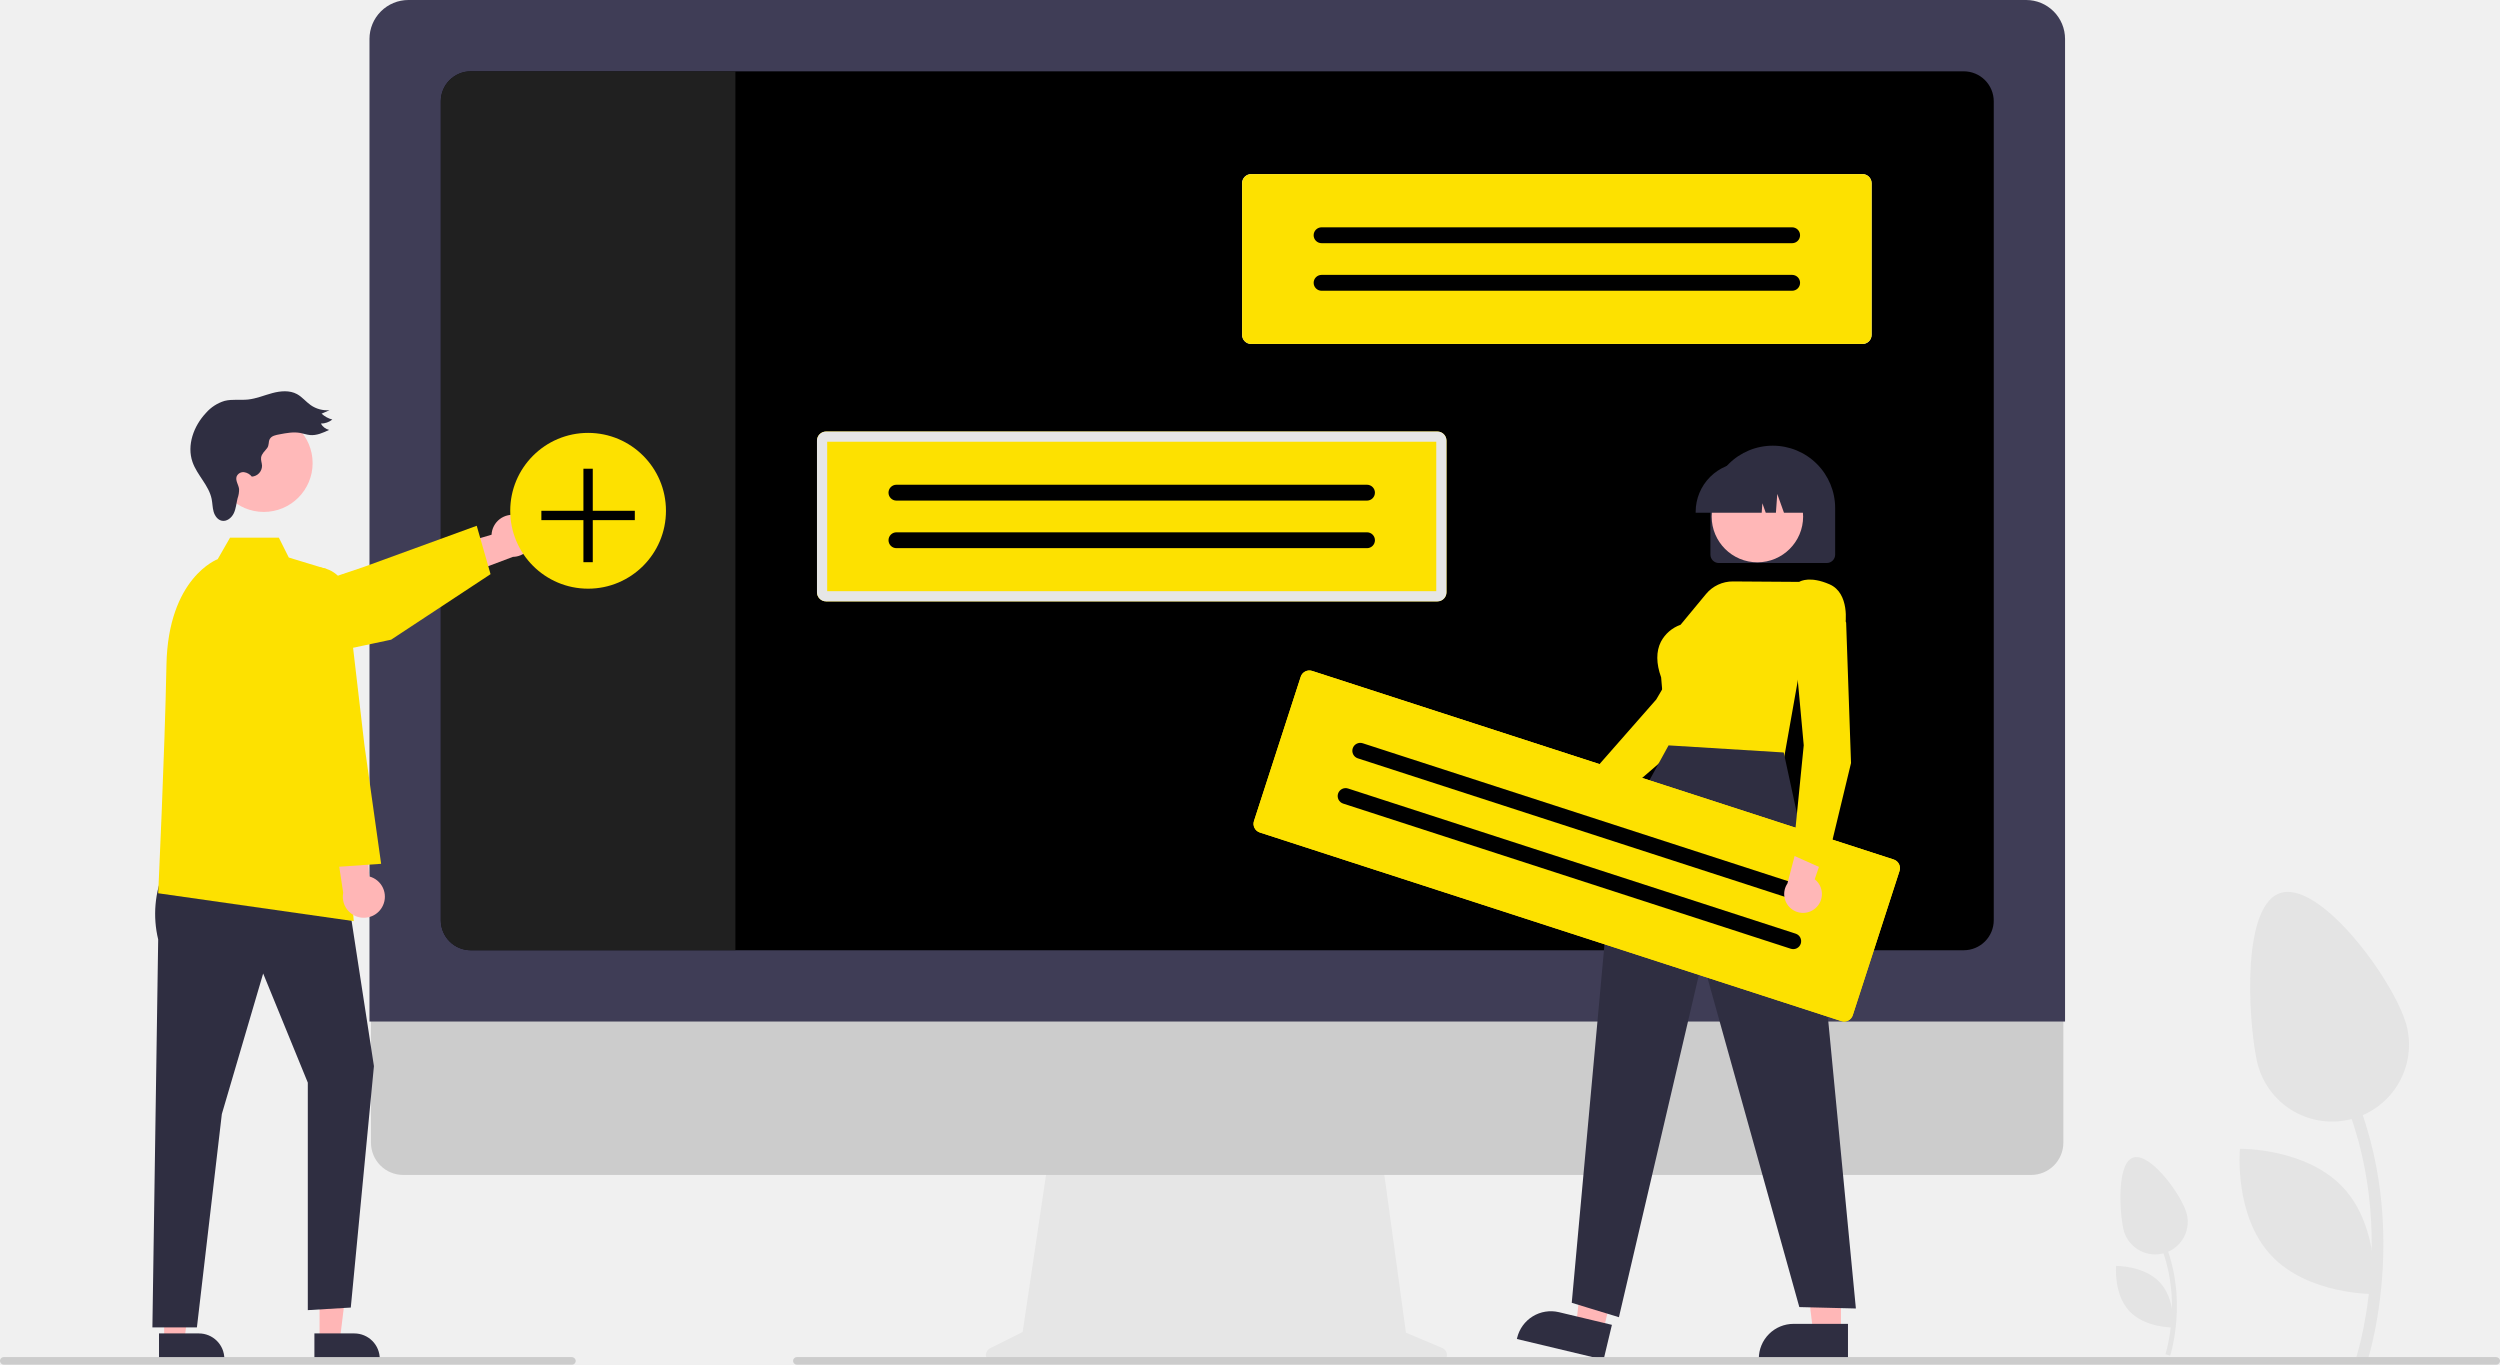
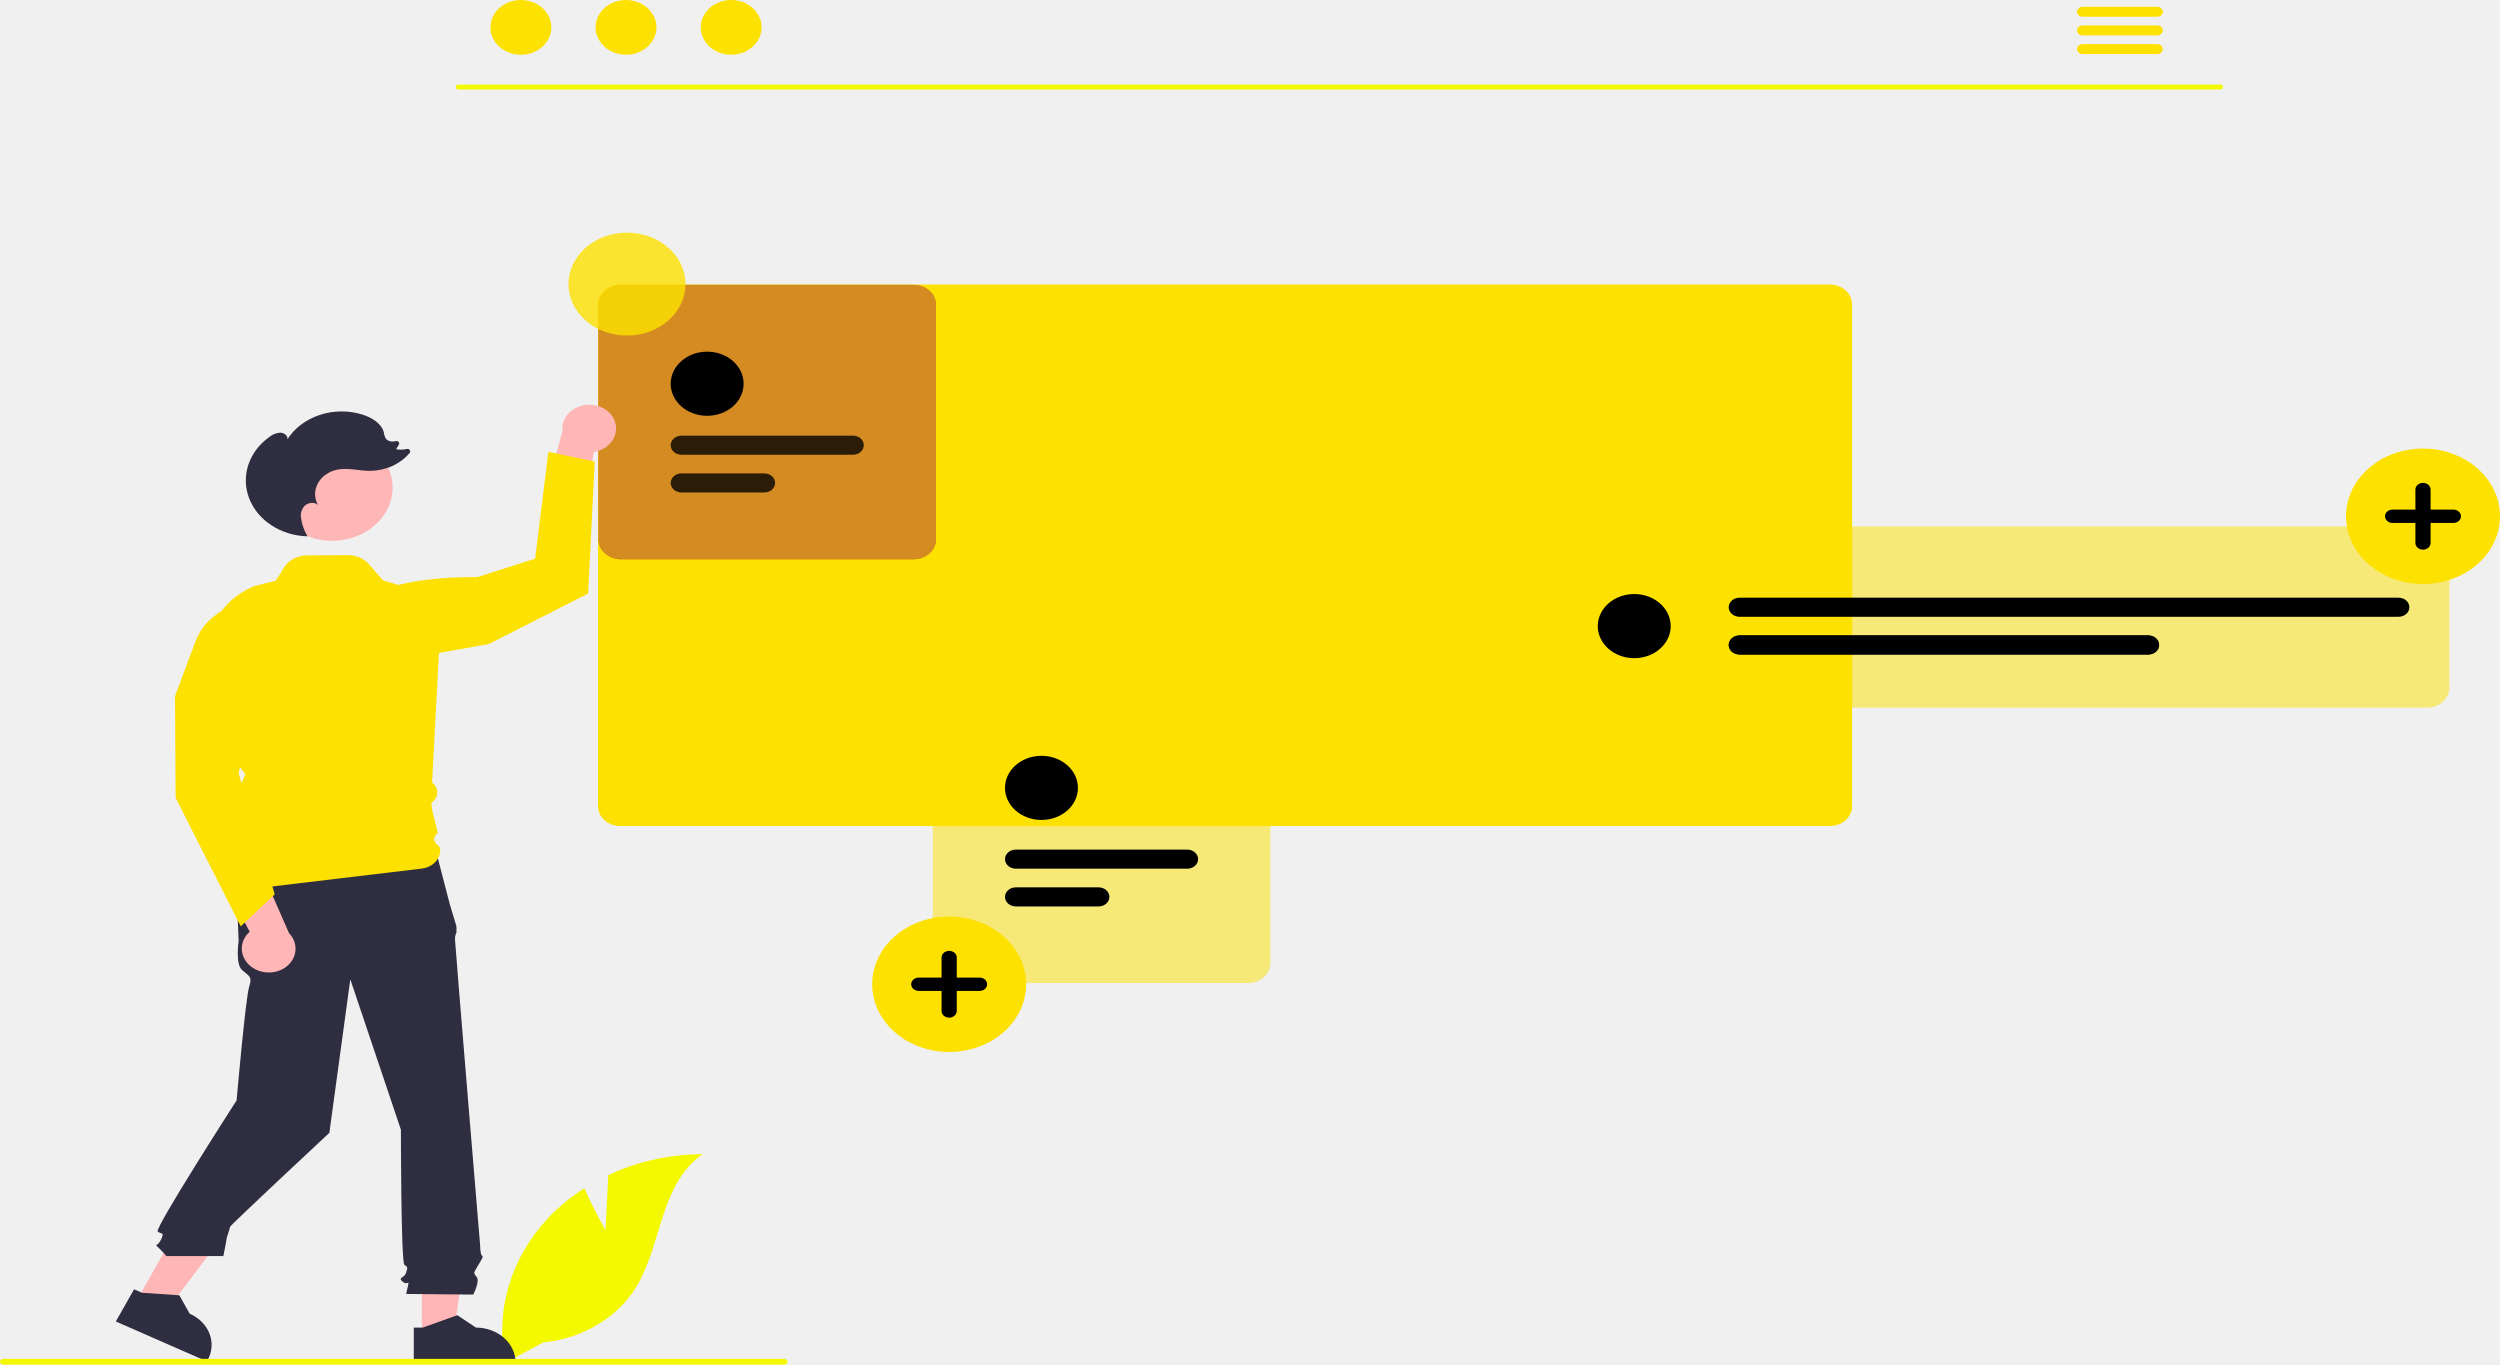
<svg xmlns="http://www.w3.org/2000/svg" width="436" height="238" viewBox="0 0 436 238" fill="none">
-   <g clip-path="url(#clip0_4_173)">
-     <path d="M378.477 236.439C378.518 236.314 382.558 223.809 375.408 212.65L374.678 213.118C381.6 223.92 377.694 236.044 377.654 236.165L378.477 236.439Z" fill="#E4E4E4" />
-     <path d="M370.295 214.255C370.449 214.986 370.745 215.679 371.167 216.295C371.589 216.912 372.128 217.439 372.754 217.847C373.379 218.254 374.079 218.535 374.813 218.672C375.547 218.81 376.301 218.801 377.031 218.647C377.762 218.493 378.455 218.196 379.071 217.774C379.687 217.352 380.214 216.812 380.622 216.187C381.029 215.561 381.31 214.861 381.447 214.127C381.584 213.392 381.576 212.638 381.422 211.907C380.774 208.834 375.28 201.184 372.208 201.832C369.135 202.48 369.647 211.181 370.295 214.255Z" fill="#E4E4E4" />
-     <path d="M371.331 228.631C374.073 231.595 378.979 231.515 378.979 231.515C378.979 231.515 379.438 226.628 376.696 223.664C373.954 220.7 369.049 220.78 369.049 220.78C369.049 220.78 368.589 225.667 371.331 228.631Z" fill="#E4E4E4" />
-     <path d="M412.893 237.307C412.991 237.012 422.526 207.5 405.651 181.166L403.928 182.271C420.263 207.763 411.046 236.374 410.951 236.66L412.893 237.307Z" fill="#E4E4E4" />
-     <path d="M393.585 184.953C394.32 188.436 396.408 191.484 399.389 193.427C402.37 195.37 406.001 196.049 409.482 195.314C412.964 194.58 416.011 192.492 417.954 189.51C419.897 186.528 420.576 182.896 419.843 179.413C418.314 172.16 405.35 154.107 398.099 155.637C390.848 157.166 392.056 177.699 393.585 184.953Z" fill="#E4E4E4" />
-     <path d="M396.03 218.88C402.501 225.875 414.078 225.685 414.078 225.685C414.078 225.685 415.163 214.154 408.691 207.158C402.22 200.162 390.643 200.352 390.643 200.352C390.643 200.352 389.558 211.884 396.03 218.88Z" fill="#E4E4E4" />
-     <path d="M251.523 235.085L245.196 232.42L240.855 200.69H183.056L178.352 232.29L172.691 235.122C172.42 235.257 172.203 235.48 172.075 235.754C171.946 236.029 171.914 236.338 171.984 236.633C172.054 236.928 172.221 237.191 172.458 237.379C172.695 237.567 172.989 237.669 173.292 237.669H251.001C251.312 237.669 251.613 237.562 251.853 237.365C252.093 237.168 252.258 236.895 252.319 236.59C252.38 236.286 252.335 235.97 252.19 235.696C252.044 235.421 251.809 235.205 251.523 235.085Z" fill="#E6E6E6" />
-     <path d="M354.236 204.911H70.31C68.82 204.908 67.393 204.314 66.341 203.259C65.288 202.204 64.698 200.774 64.698 199.284V159.231H359.849V199.284C359.849 200.774 359.258 202.204 358.206 203.259C357.153 204.314 355.726 204.908 354.236 204.911Z" fill="#CCCCCC" />
-     <path d="M360.145 178.161H64.438V6.784C64.44 4.985 65.155 3.261 66.427 1.989C67.698 0.717 69.422 0.002 71.219 0H353.364C355.162 0.002 356.886 0.717 358.157 1.989C359.428 3.261 360.143 4.985 360.145 6.784V178.161Z" fill="#3F3D56" />
-     <path d="M342.486 12.438H82.099C80.713 12.44 79.384 12.992 78.405 13.973C77.425 14.953 76.875 16.283 76.874 17.669V160.492C76.875 161.879 77.425 163.208 78.405 164.189C79.384 165.17 80.713 165.722 82.099 165.723H342.486C343.871 165.721 345.2 165.169 346.179 164.188C347.158 163.208 347.709 161.879 347.711 160.492V17.669C347.709 16.283 347.158 14.954 346.179 13.973C345.2 12.993 343.871 12.441 342.486 12.438Z" fill="black" />
-     <path d="M128.254 12.438V165.723H82.099C80.713 165.722 79.384 165.17 78.405 164.189C77.425 163.208 76.875 161.879 76.874 160.492V17.669C76.875 16.283 77.425 14.953 78.405 13.973C79.384 12.992 80.713 12.44 82.099 12.438H128.254Z" fill="#292929" fill-opacity="0.8" />
-     <path d="M90.177 89.873C89.657 89.755 89.118 89.752 88.597 89.864C88.076 89.977 87.587 90.203 87.162 90.525C86.738 90.848 86.39 91.259 86.142 91.731C85.894 92.203 85.752 92.723 85.727 93.256L73.303 96.92L78.446 101.263L89.456 97.118C90.353 97.101 91.212 96.756 91.871 96.147C92.531 95.538 92.944 94.709 93.033 93.816C93.122 92.923 92.88 92.028 92.354 91.302C91.827 90.575 91.053 90.067 90.177 89.873Z" fill="#FFB6B6" />
-     <path d="M39.979 117.449C38.751 117.447 37.563 117.009 36.628 116.213C35.692 115.417 35.07 114.314 34.871 113.102C34.673 111.889 34.912 110.645 35.545 109.593C36.178 108.54 37.164 107.746 38.328 107.353L63.504 98.851L83.142 91.694L85.552 100.133L68.215 111.561L41.063 117.335C40.706 117.41 40.343 117.449 39.979 117.449Z" fill="#FDE100" />
-     <path d="M55.734 233.704H59.268L60.95 220.065H55.733L55.734 233.704Z" fill="#FFB6B6" />
-     <path d="M54.832 232.55L61.793 232.55C62.97 232.55 64.099 233.017 64.93 233.85C65.763 234.682 66.23 235.811 66.23 236.988V237.132L54.832 237.132L54.832 232.55Z" fill="#2F2E41" />
-     <path d="M28.631 233.704H32.166L33.847 220.065H28.631L28.631 233.704Z" fill="#FFB6B6" />
-     <path d="M27.73 232.55L34.691 232.55C35.867 232.55 36.996 233.017 37.828 233.85C38.66 234.682 39.127 235.811 39.127 236.988V237.132L27.73 237.132L27.73 232.55Z" fill="#2F2E41" />
-     <path d="M28.596 151.891C26.979 155.661 26.625 159.853 27.587 163.841L26.578 231.5H34.341L38.688 194.292L45.896 169.774L53.681 188.811V228.487L61.177 228.039L65.213 185.927L60.6 155.929L28.596 151.891Z" fill="#2F2E41" />
-     <path d="M56.996 99.251L50.365 97.232L48.635 93.771H40.117L37.967 97.521C37.967 97.521 29.317 100.694 29.029 115.981C28.74 131.268 27.587 155.785 27.587 155.785L61.693 160.649L56.996 99.251Z" fill="#FDE100" />
-     <path d="M66.788 157.912C67.011 157.428 67.126 156.901 67.124 156.368C67.123 155.835 67.004 155.309 66.777 154.827C66.55 154.344 66.219 153.918 65.81 153.577C65.4 153.236 64.921 152.99 64.405 152.854L63.406 139.936L58.089 144.065L59.854 155.7C59.684 156.581 59.843 157.494 60.301 158.266C60.759 159.037 61.484 159.614 62.339 159.887C63.193 160.16 64.118 160.109 64.938 159.745C65.758 159.381 66.416 158.729 66.788 157.912Z" fill="#FFB6B6" />
-     <path d="M57.717 151.253L50.148 131.913V104.143C50.148 102.82 50.653 101.547 51.56 100.585C52.468 99.623 53.709 99.045 55.029 98.968C56.349 98.891 57.648 99.322 58.661 100.172C59.673 101.023 60.323 102.228 60.476 103.542L63.555 129.945L66.469 150.649L57.717 151.253Z" fill="#FDE100" />
-     <path d="M46.01 89.281C50.711 89.281 54.522 85.469 54.522 80.766C54.522 76.062 50.711 72.25 46.01 72.25C41.308 72.25 37.497 76.062 37.497 80.766C37.497 85.469 41.308 89.281 46.01 89.281Z" fill="#FFB9B9" />
-     <path d="M46.567 78.177C46.169 78.688 45.623 79.15 45.535 79.793C45.47 80.269 45.678 80.739 45.698 81.219C45.699 81.703 45.516 82.17 45.186 82.524C44.855 82.878 44.402 83.093 43.919 83.124C43.583 82.701 43.096 82.422 42.561 82.347C42.294 82.317 42.025 82.373 41.792 82.507C41.56 82.642 41.377 82.847 41.27 83.093C41.017 83.807 41.602 84.533 41.696 85.285C41.709 85.841 41.619 86.395 41.431 86.919C41.215 87.781 41.158 88.694 40.779 89.499C40.401 90.304 39.559 90.996 38.688 90.818C37.956 90.668 37.46 89.959 37.255 89.24C37.051 88.52 37.06 87.758 36.912 87.025C36.43 84.643 34.381 82.879 33.577 80.586C32.547 77.648 33.784 74.287 35.917 72.02C36.779 71.026 37.905 70.297 39.164 69.916C40.493 69.578 41.899 69.821 43.263 69.677C44.721 69.522 46.092 68.929 47.51 68.552C48.927 68.175 50.511 68.033 51.799 68.734C52.698 69.223 53.349 70.066 54.186 70.654C55.146 71.323 56.31 71.635 57.475 71.535L56.083 72.144C56.616 72.633 57.26 72.985 57.959 73.171C57.39 73.622 56.686 73.869 55.96 73.873C56.112 74.146 56.317 74.385 56.565 74.575C56.812 74.765 57.096 74.903 57.398 74.979C56.341 75.475 55.219 75.984 54.057 75.872C53.487 75.817 52.943 75.615 52.381 75.51C51.182 75.288 49.951 75.519 48.754 75.748C48.125 75.869 47.354 75.985 47.036 76.59C46.772 77.093 46.974 77.654 46.567 78.177Z" fill="#2F2E41" />
-     <path d="M102.564 102.666C110.064 102.666 116.144 96.584 116.144 89.081C116.144 81.578 110.064 75.496 102.564 75.496C95.064 75.496 88.984 81.578 88.984 89.081C88.984 96.584 95.064 102.666 102.564 102.666Z" fill="#FDE100" />
-     <path d="M110.712 89.081H103.379V81.745H101.749V89.081H94.416V90.711H101.749V98.047H103.379V90.711H110.712V89.081Z" fill="black" />
-     <path d="M218.206 30.367C217.787 30.367 217.385 30.534 217.089 30.83C216.793 31.126 216.626 31.528 216.626 31.947V58.405C216.626 58.824 216.793 59.226 217.089 59.522C217.385 59.818 217.787 59.985 218.206 59.985H324.826C325.245 59.985 325.646 59.818 325.942 59.522C326.239 59.226 326.405 58.824 326.406 58.405V31.947C326.405 31.528 326.239 31.126 325.942 30.83C325.646 30.534 325.245 30.367 324.826 30.367H218.206Z" fill="white" />
-     <path d="M218.206 30.367C217.787 30.367 217.385 30.534 217.089 30.83C216.793 31.126 216.626 31.528 216.626 31.947V58.405C216.626 58.824 216.793 59.226 217.089 59.522C217.385 59.818 217.787 59.985 218.206 59.985H324.826C325.245 59.985 325.646 59.818 325.942 59.522C326.239 59.226 326.405 58.824 326.406 58.405V31.947C326.405 31.528 326.239 31.126 325.942 30.83C325.646 30.534 325.245 30.367 324.826 30.367H218.206Z" fill="#FDE100" />
-     <path d="M218.403 58.208H324.629V32.144H218.403V58.208Z" fill="#FDE100" />
-     <path d="M230.481 39.645C230.114 39.645 229.762 39.791 229.503 40.05C229.244 40.31 229.098 40.661 229.098 41.028C229.098 41.395 229.244 41.746 229.503 42.006C229.762 42.265 230.114 42.411 230.481 42.411H312.547C312.729 42.411 312.909 42.375 313.076 42.306C313.244 42.236 313.396 42.135 313.525 42.006C313.653 41.878 313.755 41.725 313.825 41.558C313.894 41.39 313.93 41.21 313.93 41.029C313.93 40.847 313.895 40.667 313.825 40.499C313.756 40.332 313.654 40.179 313.526 40.051C313.397 39.922 313.245 39.82 313.077 39.751C312.91 39.681 312.73 39.645 312.549 39.645H230.481Z" fill="black" />
-     <path d="M230.48 47.941C230.114 47.942 229.763 48.088 229.505 48.347C229.246 48.606 229.101 48.958 229.101 49.324C229.101 49.69 229.246 50.041 229.505 50.301C229.763 50.56 230.114 50.706 230.48 50.707H312.547C312.914 50.707 313.266 50.562 313.526 50.304C313.785 50.045 313.932 49.694 313.933 49.327C313.933 48.96 313.789 48.608 313.53 48.348C313.271 48.089 312.92 47.942 312.554 47.941H230.48Z" fill="black" />
-     <path d="M144.062 75.26C143.643 75.261 143.242 75.427 142.946 75.724C142.649 76.02 142.483 76.422 142.482 76.841V103.299C142.483 103.718 142.649 104.119 142.946 104.416C143.242 104.712 143.643 104.879 144.062 104.879H250.682C251.101 104.879 251.503 104.712 251.799 104.416C252.095 104.119 252.262 103.718 252.262 103.299V76.841C252.262 76.422 252.095 76.02 251.799 75.724C251.503 75.427 251.101 75.261 250.682 75.26H144.062Z" fill="#FDE100" />
-     <path d="M144.062 75.26C143.643 75.261 143.242 75.427 142.946 75.724C142.649 76.02 142.483 76.422 142.482 76.841V103.299C142.483 103.718 142.649 104.119 142.946 104.416C143.242 104.712 143.643 104.879 144.062 104.879H250.682C251.101 104.879 251.503 104.712 251.799 104.416C252.095 104.119 252.262 103.718 252.262 103.299V76.841C252.262 76.422 252.095 76.02 251.799 75.724C251.503 75.427 251.101 75.261 250.682 75.26H144.062Z" fill="#E6E6E6" />
-     <path d="M144.26 103.101H250.485V77.038H144.26V103.101Z" fill="#FDE100" />
-     <path d="M156.337 84.539C155.97 84.539 155.619 84.685 155.36 84.944C155.1 85.203 154.955 85.555 154.955 85.922C154.955 86.288 155.1 86.64 155.36 86.9C155.619 87.159 155.97 87.305 156.337 87.305H238.404C238.585 87.305 238.765 87.269 238.933 87.2C239.1 87.13 239.253 87.028 239.381 86.9C239.51 86.772 239.612 86.619 239.681 86.451C239.751 86.284 239.786 86.104 239.787 85.922C239.787 85.741 239.751 85.561 239.682 85.393C239.612 85.225 239.51 85.073 239.382 84.945C239.254 84.816 239.102 84.714 238.934 84.645C238.766 84.575 238.587 84.539 238.405 84.539H156.337Z" fill="black" />
-     <path d="M156.337 92.835C155.971 92.836 155.62 92.982 155.361 93.241C155.103 93.5 154.957 93.852 154.957 94.218C154.957 94.584 155.103 94.935 155.361 95.195C155.62 95.454 155.971 95.6 156.337 95.6H238.404C238.77 95.601 239.122 95.456 239.382 95.198C239.642 94.939 239.788 94.588 239.789 94.221C239.79 93.854 239.645 93.502 239.386 93.242C239.128 92.982 238.777 92.836 238.41 92.835H156.337Z" fill="black" />
-     <path d="M274.024 146.272C274.499 146.22 274.957 146.064 275.365 145.815C275.773 145.567 276.122 145.232 276.386 144.834C276.651 144.436 276.826 143.985 276.897 143.513C276.969 143.04 276.936 142.558 276.801 142.1L286.25 135.348L280.619 133.178L272.509 139.923C271.755 140.201 271.128 140.746 270.748 141.455C270.368 142.164 270.261 142.988 270.448 143.77C270.635 144.553 271.102 145.24 271.761 145.701C272.42 146.162 273.225 146.365 274.024 146.272Z" fill="#FFB7B7" />
-     <path d="M279.27 141.825L276.136 136.469L276.202 136.393L288.85 121.989L298.67 105.236L307.197 106.323L307.323 108.901L307.297 108.94L293.75 129.313L293.735 129.326L279.27 141.825Z" fill="#FDE100" />
-     <path d="M321.058 232.456L316.236 232.456L313.941 213.848L321.059 213.849L321.058 232.456Z" fill="#FFB7B7" />
-     <path d="M322.288 237.132L306.739 237.132V236.935C306.739 235.329 307.376 233.789 308.511 232.654C309.646 231.519 311.186 230.881 312.791 230.881L322.288 230.881L322.288 237.132Z" fill="#2F2E41" />
-     <path d="M279.555 232.298L274.865 231.178L276.953 212.546L283.875 214.199L279.555 232.298Z" fill="#FFB7B7" />
-     <path d="M279.666 237.133L264.542 233.52L264.587 233.328C264.96 231.767 265.938 230.417 267.305 229.576C268.673 228.735 270.318 228.473 271.88 228.845L281.117 231.052L279.666 237.133Z" fill="#2F2E41" />
-     <path d="M298.297 96.728V88.608C298.297 85.722 299.443 82.954 301.483 80.914C303.523 78.873 306.289 77.727 309.174 77.727C312.059 77.727 314.825 78.873 316.865 80.914C318.905 82.954 320.051 85.722 320.051 88.608V96.728C320.051 97.116 319.897 97.487 319.623 97.761C319.349 98.036 318.977 98.19 318.59 98.19H299.758C299.371 98.19 298.999 98.036 298.725 97.761C298.451 97.487 298.297 97.116 298.297 96.728Z" fill="#2F2E41" />
-     <path d="M306.489 98.067C310.894 98.067 314.464 94.495 314.464 90.089C314.464 85.683 310.894 82.111 306.489 82.111C302.085 82.111 298.515 85.683 298.515 90.089C298.515 94.495 302.085 98.067 306.489 98.067Z" fill="#FFB7B7" />
-     <path d="M295.723 89.258C295.726 86.975 296.633 84.788 298.246 83.174C299.859 81.56 302.046 80.653 304.328 80.65H305.951C308.232 80.653 310.419 81.56 312.032 83.174C313.646 84.788 314.553 86.976 314.555 89.258V89.42H311.125L309.954 86.142L309.72 89.42H307.947L307.357 87.766L307.239 89.42H295.723V89.258Z" fill="#2F2E41" />
-     <path d="M311.141 132.195L290.836 131.422L289.701 118.133C288.826 115.701 288.811 113.612 289.659 111.926C290.388 110.541 291.612 109.482 293.088 108.961L297.531 103.593C298.103 102.903 298.82 102.348 299.632 101.969C300.445 101.591 301.331 101.397 302.227 101.403L313.77 101.482C314.048 101.315 315.736 100.457 319.065 101.9C322.675 103.466 321.837 108.904 321.828 108.959L321.82 109.01L321.78 109.043L314.101 115.512L311.141 132.195Z" fill="#FDE100" />
-     <path d="M290.998 129.994L281.393 147.512L274.112 227.209L282.339 229.723L296.902 167.379L313.803 227.954L323.665 228.201L316.95 158.297L311.082 131.232L290.998 129.994Z" fill="#2F2E41" />
-     <path d="M228.837 117.009C228.439 116.88 228.005 116.915 227.632 117.106C227.259 117.296 226.977 117.627 226.848 118.025L218.692 143.194C218.563 143.593 218.598 144.026 218.788 144.399C218.978 144.773 219.309 145.055 219.707 145.185L321.132 178.076C321.53 178.205 321.964 178.17 322.337 177.979C322.71 177.789 322.992 177.458 323.121 177.06L331.277 151.891C331.406 151.492 331.371 151.059 331.181 150.686C330.991 150.312 330.66 150.03 330.262 149.9L228.837 117.009Z" fill="#FDE100" />
-     <path d="M228.837 117.009C228.439 116.88 228.005 116.915 227.632 117.106C227.259 117.296 226.977 117.627 226.848 118.025L218.692 143.194C218.563 143.593 218.598 144.026 218.788 144.399C218.978 144.773 219.309 145.055 219.707 145.185L321.132 178.076C321.53 178.205 321.964 178.17 322.337 177.979C322.71 177.789 322.992 177.458 323.121 177.06L331.277 151.891C331.406 151.492 331.371 151.059 331.181 150.686C330.991 150.312 330.66 150.03 330.262 149.9L228.837 117.009Z" fill="#FDE100" />
-     <path d="M220.443 143.554L321.492 176.324L329.526 151.531L228.477 118.761L220.443 143.554Z" fill="#FDE100" />
-     <path d="M237.654 129.622C237.305 129.51 236.926 129.54 236.6 129.707C236.273 129.873 236.027 130.163 235.914 130.512C235.801 130.86 235.831 131.24 235.997 131.566C236.164 131.893 236.453 132.14 236.801 132.253L314.869 157.57C315.042 157.626 315.224 157.648 315.405 157.634C315.586 157.619 315.762 157.57 315.924 157.487C316.086 157.405 316.23 157.291 316.348 157.153C316.466 157.015 316.556 156.855 316.612 156.682C316.668 156.509 316.689 156.327 316.675 156.146C316.661 155.965 316.611 155.788 316.528 155.626C316.446 155.465 316.332 155.321 316.194 155.203C316.055 155.085 315.895 154.995 315.722 154.94L315.721 154.939L237.654 129.622Z" fill="black" />
-     <path d="M235.097 137.514C234.748 137.402 234.369 137.433 234.044 137.599C233.718 137.766 233.471 138.056 233.358 138.404C233.245 138.752 233.275 139.131 233.441 139.458C233.608 139.784 233.896 140.031 234.244 140.145L312.312 165.461C312.66 165.575 313.04 165.546 313.366 165.38C313.693 165.214 313.941 164.925 314.055 164.576C314.168 164.228 314.139 163.848 313.973 163.521C313.807 163.194 313.518 162.947 313.17 162.833L313.164 162.831L235.097 137.514Z" fill="black" />
-     <path d="M316.658 158.354C317.014 158.035 317.295 157.641 317.482 157.202C317.669 156.762 317.757 156.287 317.741 155.809C317.725 155.331 317.604 154.863 317.387 154.437C317.17 154.011 316.863 153.638 316.486 153.344L320.236 142.35L314.395 143.868L311.73 154.076C311.278 154.741 311.086 155.55 311.19 156.347C311.294 157.145 311.687 157.877 312.294 158.404C312.902 158.932 313.682 159.218 314.486 159.209C315.29 159.199 316.063 158.895 316.658 158.354Z" fill="#FFB7B7" />
-     <path d="M318.333 151.682L312.667 149.155L314.571 129.976L312.799 110.637L320.363 106.552L321.967 108.574L321.968 108.62L322.818 133.075L322.813 133.094L318.333 151.682Z" fill="#FDE100" />
-     <path d="M435.338 238H139.003C138.853 238.003 138.707 237.957 138.586 237.868C138.465 237.779 138.377 237.652 138.336 237.508C138.31 237.41 138.307 237.307 138.327 237.208C138.347 237.109 138.39 237.015 138.452 236.935C138.513 236.854 138.593 236.789 138.684 236.744C138.775 236.699 138.875 236.676 138.976 236.676H435.284C435.442 236.67 435.597 236.719 435.725 236.813C435.852 236.907 435.944 237.041 435.985 237.194C436.006 237.291 436.006 237.391 435.983 237.488C435.961 237.584 435.917 237.675 435.855 237.752C435.793 237.829 435.714 237.892 435.625 237.935C435.535 237.978 435.437 238 435.338 238Z" fill="#CCCCCC" />
-     <path d="M99.741 238H0.689C0.539 238.003 0.392 237.957 0.271 237.868C0.15 237.779 0.063 237.652 0.021 237.508C-0.005 237.41 -0.008 237.307 0.012 237.208C0.032 237.109 0.075 237.015 0.137 236.935C0.199 236.854 0.278 236.789 0.369 236.744C0.46 236.699 0.56 236.676 0.662 236.676H99.687C99.845 236.67 100 236.719 100.127 236.813C100.255 236.907 100.346 237.041 100.387 237.194C100.409 237.291 100.408 237.391 100.386 237.488C100.363 237.584 100.319 237.675 100.257 237.752C100.195 237.829 100.117 237.892 100.027 237.935C99.938 237.978 99.84 238 99.741 238Z" fill="#CCCCCC" />
+   <g clip-path="url(#clip0_4_332)">
+     <path d="M105.603 214.529L106.088 204.942C111.142 202.567 116.779 201.312 122.509 201.287C114.622 206.957 115.608 217.888 110.261 225.514C108.573 227.881 106.3 229.883 103.612 231.373C100.924 232.863 97.889 233.802 94.732 234.12L88.132 237.673C87.227 233.233 87.426 228.673 88.718 224.308C90.009 219.942 92.361 215.875 95.612 212.386C97.457 210.444 99.574 208.715 101.911 207.238C103.492 210.904 105.603 214.529 105.603 214.529Z" fill="#F4F900" />
+     <path d="M387.218 15.619H79.977C79.848 15.617 79.725 15.57 79.635 15.489C79.545 15.408 79.494 15.299 79.494 15.185C79.494 15.072 79.545 14.963 79.635 14.882C79.725 14.801 79.848 14.754 79.977 14.752H387.218C387.347 14.754 387.47 14.801 387.56 14.882C387.65 14.963 387.701 15.072 387.701 15.185C387.701 15.299 387.65 15.408 387.56 15.489C387.47 15.57 387.347 15.617 387.218 15.619Z" fill="#F4F900" />
+     <path d="M90.839 9.545C93.771 9.545 96.148 7.408 96.148 4.773C96.148 2.137 93.771 0 90.839 0C87.907 0 85.531 2.137 85.531 4.773C85.531 7.408 87.907 9.545 90.839 9.545Z" fill="#FDE100" />
+     <path d="M109.178 9.545C112.11 9.545 114.486 7.408 114.486 4.773C114.486 2.137 112.11 0 109.178 0C106.246 0 103.869 2.137 103.869 4.773C103.869 7.408 106.246 9.545 109.178 9.545Z" fill="#FDE100" />
+     <path d="M127.516 9.545C130.448 9.545 132.825 7.408 132.825 4.773C132.825 2.137 130.448 0 127.516 0C124.584 0 122.208 2.137 122.208 4.773C122.208 7.408 124.584 9.545 127.516 9.545Z" fill="#FDE100" />
+     <path d="M376.228 1.183H363.202C362.943 1.187 362.698 1.281 362.517 1.443C362.336 1.605 362.235 1.823 362.235 2.05C362.235 2.277 362.336 2.495 362.517 2.658C362.698 2.82 362.943 2.913 363.202 2.918H376.228C376.487 2.913 376.733 2.82 376.913 2.658C377.094 2.495 377.195 2.277 377.195 2.05C377.195 1.823 377.094 1.605 376.913 1.443C376.733 1.281 376.487 1.187 376.228 1.183Z" fill="#FDE100" />
+     <path d="M376.228 4.439H363.202C362.943 4.443 362.698 4.537 362.517 4.699C362.336 4.861 362.235 5.079 362.235 5.306C362.235 5.534 362.336 5.752 362.517 5.914C362.698 6.076 362.943 6.169 363.202 6.174H376.228C376.487 6.169 376.733 6.076 376.913 5.914C377.094 5.752 377.195 5.534 377.195 5.306C377.195 5.079 377.094 4.861 376.913 4.699C376.733 4.537 376.487 4.443 376.228 4.439Z" fill="#FDE100" />
+     <path d="M376.228 7.691H363.202C362.943 7.695 362.698 7.789 362.517 7.951C362.336 8.113 362.235 8.331 362.235 8.558C362.235 8.785 362.336 9.003 362.517 9.166C362.698 9.328 362.943 9.421 363.202 9.426H376.228C376.487 9.421 376.733 9.328 376.913 9.166C377.094 9.003 377.195 8.785 377.195 8.558C377.195 8.331 377.094 8.113 376.913 7.951C376.733 7.789 376.487 7.695 376.228 7.691Z" fill="#FDE100" />
+     <path d="M108.21 50.128C108.21 50.128 108.21 50.128 108.21 50.128H319.092C320.017 50.129 320.893 50.453 321.53 51.013C322.165 51.572 322.507 52.314 322.508 53.073V140.614C322.507 141.373 322.165 142.116 321.53 142.676C320.893 143.237 320.017 143.562 319.091 143.563H108.21C107.284 143.562 106.407 143.238 105.769 142.677C105.133 142.117 104.79 141.374 104.789 140.615V53.073C104.79 52.314 105.133 51.571 105.769 51.012C106.407 50.452 107.284 50.128 108.21 50.128Z" fill="#FDE100" stroke="#FDE100" />
+     <path d="M263.389 91.803C262.351 91.804 261.355 92.168 260.621 92.813C259.887 93.459 259.474 94.334 259.473 95.248V119.976C259.474 120.889 259.887 121.765 260.621 122.412C261.355 123.058 262.35 123.422 263.389 123.424H323.008V91.803H263.389Z" fill="#FDE100" />
+     <path opacity="0.5" d="M423.255 123.423H263.391C262.352 123.422 261.356 123.058 260.621 122.412C259.886 121.766 259.473 120.89 259.472 119.976V95.249C259.473 94.335 259.886 93.459 260.621 92.812C261.356 92.166 262.352 91.803 263.391 91.802H423.255C424.294 91.803 425.29 92.166 426.025 92.812C426.76 93.459 427.173 94.335 427.174 95.249V119.976C427.173 120.89 426.76 121.766 426.025 122.412C425.29 123.058 424.294 123.422 423.255 123.423Z" fill="#FDE100" />
+     <path d="M285.01 114.786C288.523 114.786 291.37 112.282 291.37 109.193C291.37 106.104 288.523 103.6 285.01 103.6C281.498 103.6 278.65 106.104 278.65 109.193C278.65 112.282 281.498 114.786 285.01 114.786Z" fill="black" />
+     <path d="M418.302 107.568H303.381C302.879 107.568 302.397 107.392 302.042 107.08C301.687 106.768 301.487 106.344 301.487 105.902C301.487 105.46 301.687 105.037 302.042 104.725C302.397 104.412 302.879 104.237 303.381 104.237H418.302C418.804 104.237 419.286 104.412 419.641 104.725C419.996 105.037 420.195 105.46 420.195 105.902C420.195 106.344 419.996 106.768 419.641 107.08C419.286 107.392 418.804 107.568 418.302 107.568Z" fill="black" />
+     <path d="M374.654 114.149H303.381C302.879 114.149 302.397 113.974 302.042 113.661C301.687 113.349 301.487 112.925 301.487 112.483C301.487 112.042 301.687 111.618 302.042 111.306C302.397 110.993 302.879 110.818 303.381 110.818H374.654C375.156 110.818 375.638 110.993 375.993 111.306C376.348 111.618 376.548 112.042 376.548 112.483C376.548 112.925 376.348 113.349 375.993 113.661C375.638 113.974 375.156 114.149 374.654 114.149Z" fill="black" />
+     <path d="M374.654 114.149H303.381C302.879 114.149 302.397 113.974 302.042 113.661C301.687 113.349 301.487 112.925 301.487 112.483C301.487 112.042 301.687 111.618 302.042 111.306C302.397 110.993 302.879 110.818 303.381 110.818H374.654C375.156 110.818 375.638 110.993 375.993 111.306C376.348 111.618 376.548 112.042 376.548 112.483C376.548 112.925 376.348 113.349 375.993 113.661C375.638 113.974 375.156 114.149 374.654 114.149Z" fill="black" />
+     <path d="M73.567 233.112L79.071 233.112L81.69 214.442H73.566L73.567 233.112Z" fill="#FFB6B6" />
+     <path d="M72.163 231.532L73.712 231.532L79.761 229.369L83.003 231.532C84.835 231.532 86.592 232.172 87.888 233.311C89.183 234.45 89.911 235.995 89.911 237.606V237.804L72.163 237.804L72.163 231.532Z" fill="#2F2E41" />
+     <path d="M23.834 226.819L28.76 228.978L40.574 213.296L33.303 210.109L23.834 226.819Z" fill="#FFB6B6" />
+     <path d="M23.379 224.854L24.765 225.461L31.276 225.898L33.08 229.106C34.72 229.825 35.968 231.087 36.55 232.615C37.131 234.143 36.999 235.811 36.182 237.253L36.081 237.43L20.197 230.468L23.379 224.854Z" fill="#2F2E41" />
+     <path d="M76.006 148.317L41.009 149.12L41.617 164.107C41.617 164.107 41.009 168.122 42.226 169.192C43.444 170.263 44.052 170.263 43.444 172.136C42.835 174.009 41.261 191.909 41.261 191.909C41.261 191.909 26.898 214.245 27.506 214.78C28.115 215.315 28.724 214.78 28.115 216.118C27.506 217.456 26.898 216.921 27.506 217.456C28.045 217.967 28.553 218.503 29.028 219.062H38.948C38.948 219.062 39.502 216.386 39.502 216.118C39.502 215.85 40.111 214.245 40.111 213.977C40.111 213.709 57.442 197.561 57.442 197.561L61.094 170.798L69.919 197.026C69.919 197.026 69.919 220.042 70.528 220.577C71.137 221.112 71.137 220.844 70.832 221.915C70.528 222.986 69.311 222.718 70.224 223.521C71.137 224.324 71.441 222.986 71.137 224.324L70.832 225.662L82.524 225.777C82.524 225.777 83.741 223.521 83.133 222.718C82.524 221.915 82.561 222.134 83.303 220.82C84.046 219.506 84.35 219.239 84.046 218.971C83.741 218.703 83.741 217.28 83.741 217.28C83.741 217.28 79.353 164.642 79.353 163.84C79.33 163.426 79.417 163.014 79.606 162.636V161.546L78.44 157.684L76.006 148.317Z" fill="#2F2E41" />
+     <path d="M422.571 101.848C419.915 101.848 417.319 101.155 415.11 99.858C412.902 98.56 411.18 96.715 410.164 94.557C409.148 92.4 408.882 90.025 409.4 87.734C409.918 85.443 411.197 83.339 413.075 81.687C414.953 80.035 417.346 78.911 419.951 78.455C422.556 77.999 425.256 78.233 427.71 79.127C430.164 80.021 432.261 81.535 433.737 83.477C435.212 85.419 436 87.702 436 90.038C436 93.17 434.585 96.174 432.067 98.389C429.548 100.604 426.133 101.848 422.571 101.848Z" fill="#FDE100" />
+     <path d="M427.87 88.873H423.896V85.378C423.896 85.069 423.756 84.773 423.508 84.554C423.259 84.336 422.922 84.213 422.571 84.213C422.22 84.213 421.883 84.336 421.634 84.554C421.386 84.773 421.246 85.069 421.246 85.378V88.873H417.272C417.098 88.873 416.925 88.903 416.764 88.961C416.603 89.019 416.457 89.105 416.334 89.213C416.21 89.322 416.113 89.45 416.046 89.592C415.979 89.733 415.945 89.885 415.945 90.038C415.945 90.191 415.979 90.343 416.046 90.484C416.113 90.626 416.21 90.754 416.334 90.863C416.457 90.971 416.603 91.057 416.764 91.115C416.925 91.173 417.098 91.203 417.272 91.203H421.246V94.698C421.246 95.007 421.386 95.303 421.634 95.522C421.883 95.74 422.22 95.863 422.571 95.863C422.922 95.863 423.259 95.74 423.508 95.522C423.756 95.303 423.896 95.007 423.896 94.698V91.203H427.87C428.221 91.203 428.558 91.08 428.806 90.862C429.055 90.643 429.194 90.347 429.194 90.038C429.194 89.729 429.055 89.433 428.806 89.214C428.558 88.996 428.221 88.873 427.87 88.873Z" fill="black" />
+     <path d="M217.623 123.582H166.599C165.56 123.583 164.563 123.947 163.828 124.594C163.093 125.24 162.679 126.117 162.678 127.031V144.063H221.539V127.031C221.538 126.117 221.126 125.241 220.392 124.595C219.657 123.948 218.662 123.584 217.623 123.582Z" fill="#FDE100" />
+     <path opacity="0.5" d="M217.621 171.441H166.598C165.559 171.44 164.562 171.076 163.828 170.43C163.093 169.784 162.68 168.908 162.678 167.994V127.029C162.68 126.115 163.093 125.239 163.828 124.593C164.562 123.947 165.559 123.583 166.598 123.582H217.621C218.66 123.583 219.657 123.947 220.391 124.593C221.126 125.239 221.54 126.115 221.541 127.029V167.994C221.54 168.908 221.126 169.784 220.391 170.43C219.657 171.076 218.66 171.44 217.621 171.441Z" fill="#FDE100" />
+     <path d="M181.631 143C185.143 143 187.991 140.495 187.991 137.406C187.991 134.317 185.143 131.813 181.631 131.813C178.118 131.813 175.271 134.317 175.271 137.406C175.271 140.495 178.118 143 181.631 143Z" fill="black" />
+     <path d="M207.054 151.501H177.165C176.662 151.501 176.18 151.325 175.825 151.013C175.47 150.701 175.271 150.277 175.271 149.835C175.271 149.394 175.47 148.97 175.825 148.658C176.18 148.345 176.662 148.17 177.165 148.17H207.054C207.556 148.17 208.038 148.345 208.393 148.658C208.748 148.97 208.948 149.394 208.948 149.835C208.948 150.277 208.748 150.701 208.393 151.013C208.038 151.325 207.556 151.501 207.054 151.501Z" fill="black" />
+     <path d="M191.588 158.082H177.165C176.662 158.082 176.18 157.907 175.825 157.594C175.47 157.282 175.271 156.858 175.271 156.417C175.271 155.975 175.47 155.551 175.825 155.239C176.18 154.926 176.662 154.751 177.165 154.751H191.588C192.09 154.751 192.572 154.926 192.927 155.239C193.282 155.551 193.482 155.975 193.482 156.417C193.482 156.858 193.282 157.282 192.927 157.594C192.572 157.907 192.09 158.082 191.588 158.082Z" fill="black" />
+     <path d="M165.534 183.464C162.878 183.464 160.282 182.771 158.073 181.473C155.865 180.176 154.144 178.331 153.127 176.173C152.111 174.015 151.845 171.641 152.363 169.35C152.881 167.059 154.16 164.955 156.038 163.303C157.916 161.651 160.309 160.526 162.914 160.071C165.519 159.615 168.219 159.849 170.673 160.743C173.127 161.637 175.224 163.15 176.7 165.093C178.175 167.035 178.963 169.318 178.963 171.654C178.963 174.786 177.548 177.79 175.03 180.005C172.511 182.22 169.096 183.464 165.534 183.464Z" fill="#FDE100" />
+     <path d="M170.833 170.489H166.859V166.994C166.859 166.685 166.719 166.389 166.471 166.17C166.222 165.952 165.885 165.829 165.534 165.829C165.183 165.829 164.846 165.952 164.597 166.17C164.349 166.389 164.209 166.685 164.209 166.994V170.489H160.235C160.061 170.489 159.888 170.519 159.727 170.577C159.566 170.635 159.42 170.721 159.297 170.829C159.174 170.938 159.076 171.066 159.009 171.208C158.942 171.349 158.908 171.501 158.908 171.654C158.908 171.807 158.942 171.959 159.009 172.1C159.076 172.242 159.174 172.37 159.297 172.478C159.42 172.587 159.566 172.672 159.727 172.731C159.888 172.789 160.061 172.819 160.235 172.819H164.209V176.314C164.209 176.623 164.349 176.919 164.597 177.138C164.846 177.356 165.183 177.479 165.534 177.479C165.885 177.479 166.222 177.356 166.471 177.138C166.719 176.919 166.859 176.623 166.859 176.314V172.819H170.833C171.184 172.819 171.521 172.696 171.769 172.478C172.018 172.259 172.157 171.963 172.157 171.654C172.157 171.345 172.018 171.049 171.769 170.83C171.521 170.612 171.184 170.489 170.833 170.489Z" fill="black" />
+     <path d="M159.318 97.54H108.294C107.255 97.539 106.259 97.176 105.524 96.529C104.789 95.883 104.376 95.007 104.375 94.093V53.128C104.376 52.215 104.789 51.338 105.524 50.692C106.259 50.046 107.255 49.683 108.294 49.682H159.318C160.357 49.683 161.353 50.046 162.088 50.692C162.823 51.338 163.236 52.215 163.237 53.128V94.093C163.236 95.007 162.823 95.883 162.088 96.529C161.353 97.176 160.357 97.539 159.318 97.54Z" fill="#B51D44" />
+     <path d="M123.327 72.517C126.84 72.517 129.687 70.013 129.687 66.924C129.687 63.835 126.84 61.331 123.327 61.331C119.815 61.331 116.967 63.835 116.967 66.924C116.967 70.013 119.815 72.517 123.327 72.517Z" fill="#B51D44" />
+     <path d="M148.751 79.309H118.861C118.359 79.309 117.877 79.134 117.522 78.822C117.167 78.509 116.967 78.085 116.967 77.644C116.967 77.202 117.167 76.778 117.522 76.466C117.877 76.154 118.359 75.978 118.861 75.978H148.751C149.253 75.978 149.735 76.154 150.09 76.466C150.445 76.778 150.644 77.202 150.644 77.644C150.644 78.085 150.445 78.509 150.09 78.822C149.735 79.134 149.253 79.309 148.751 79.309Z" fill="#B51D44" />
+     <path d="M133.284 85.891H118.861C118.359 85.891 117.877 85.715 117.522 85.403C117.167 85.091 116.967 84.667 116.967 84.225C116.967 83.783 117.167 83.36 117.522 83.047C117.877 82.735 118.359 82.56 118.861 82.56H133.284C133.787 82.56 134.268 82.735 134.624 83.047C134.979 83.36 135.178 83.783 135.178 84.225C135.178 84.667 134.979 85.091 134.624 85.403C134.268 85.715 133.787 85.891 133.284 85.891Z" fill="#B51D44" />
+     <path opacity="0.5" d="M159.318 97.54H108.294C107.255 97.539 106.259 97.176 105.524 96.529C104.789 95.883 104.376 95.007 104.375 94.093V53.128C104.376 52.215 104.789 51.338 105.524 50.692C106.259 50.046 107.255 49.683 108.294 49.682H159.318C160.357 49.683 161.353 50.046 162.088 50.692C162.823 51.338 163.236 52.215 163.237 53.128V94.093C163.236 95.007 162.823 95.883 162.088 96.529C161.353 97.176 160.357 97.539 159.318 97.54Z" fill="#F4F900" />
+     <path d="M123.327 72.517C126.84 72.517 129.687 70.013 129.687 66.924C129.687 63.835 126.84 61.331 123.327 61.331C119.815 61.331 116.967 63.835 116.967 66.924C116.967 70.013 119.815 72.517 123.327 72.517Z" fill="black" />
+     <path opacity="0.8" d="M148.751 79.309H118.861C118.359 79.309 117.877 79.134 117.522 78.822C117.167 78.509 116.967 78.085 116.967 77.644C116.967 77.202 117.167 76.778 117.522 76.466C117.877 76.154 118.359 75.978 118.861 75.978H148.751C149.253 75.978 149.735 76.154 150.09 76.466C150.445 76.778 150.644 77.202 150.644 77.644C150.644 78.085 150.445 78.509 150.09 78.822C149.735 79.134 149.253 79.309 148.751 79.309Z" fill="black" />
+     <path opacity="0.8" d="M133.284 85.891H118.861C118.359 85.891 117.877 85.715 117.522 85.403C117.167 85.091 116.967 84.667 116.967 84.225C116.967 83.783 117.167 83.36 117.522 83.047C117.877 82.735 118.359 82.56 118.861 82.56H133.284C133.787 82.56 134.268 82.735 134.624 83.047C134.979 83.36 135.178 83.783 135.178 84.225C135.178 84.667 134.979 85.091 134.624 85.403C134.268 85.715 133.787 85.891 133.284 85.891Z" fill="black" />
+     <path opacity="0.8" d="M109.347 58.52C114.982 58.52 119.551 54.503 119.551 49.547C119.551 44.591 114.982 40.574 109.347 40.574C103.711 40.574 99.143 44.591 99.143 49.547C99.143 54.503 103.711 58.52 109.347 58.52Z" fill="#FDE100" />
+     <path d="M137.347 237.491C137.347 237.558 137.333 237.624 137.304 237.686C137.275 237.748 137.232 237.804 137.178 237.851C137.125 237.899 137.061 237.936 136.99 237.962C136.92 237.987 136.845 238 136.769 238H0.578C0.425 238 0.278 237.946 0.169 237.851C0.061 237.756 0 237.626 0 237.491C0 237.357 0.061 237.227 0.169 237.132C0.278 237.036 0.425 236.983 0.578 236.983H136.769C136.845 236.983 136.92 236.996 136.99 237.021C137.061 237.047 137.125 237.084 137.178 237.131C137.232 237.179 137.275 237.235 137.304 237.297C137.333 237.358 137.347 237.425 137.347 237.491Z" fill="#F4F900" />
+     <path d="M107.166 73.316C107.585 74.347 107.527 75.482 107.004 76.476C106.48 77.47 105.534 78.244 104.368 78.629C104.11 78.714 103.844 78.779 103.573 78.822L100.878 93.333L94.557 88.2L98.085 75.207C97.954 74.112 98.319 73.016 99.1 72.156C99.881 71.296 101.016 70.74 102.259 70.61C103.304 70.504 104.36 70.715 105.252 71.206C106.143 71.698 106.818 72.442 107.166 73.316Z" fill="#FFB6B6" />
+     <path d="M60.513 106.196C60.513 106.196 65.419 100.496 83.223 100.652L93.329 97.423L95.638 78.805L103.721 80.498L102.567 103.516L85.246 112.317L62.535 116.379L60.513 106.196Z" fill="#FDE100" />
+     <path d="M57.906 94.32C63.742 94.32 68.473 90.159 68.473 85.027C68.473 79.895 63.742 75.734 57.906 75.734C52.071 75.734 47.34 79.895 47.34 85.027C47.34 90.159 52.071 94.32 57.906 94.32Z" fill="#FFB6B6" />
+     <path d="M40.022 155.488C40.003 155.488 39.984 155.486 39.966 155.481C39.771 155.433 39.617 155.396 40.321 150.042L41.081 145.81L40.339 142.073L39.091 140.976L41.097 139.213L42.779 135.009L39.868 131.214L36.527 115.696C35.953 113.018 36.399 110.248 37.797 107.817C39.194 105.385 41.465 103.426 44.258 102.245L48.124 101.251L49.531 98.982C49.926 98.345 50.508 97.813 51.216 97.44C51.924 97.067 52.733 96.868 53.558 96.862L60.638 96.815C61.353 96.811 62.059 96.952 62.701 97.227C63.343 97.502 63.904 97.905 64.339 98.403L66.81 101.227L77.053 104.287L75.355 136.473C75.625 136.671 75.845 136.917 76.001 137.194C76.157 137.471 76.246 137.774 76.263 138.083C76.279 138.392 76.223 138.701 76.096 138.99C75.97 139.278 75.777 139.541 75.529 139.761C75.423 139.855 75.338 139.932 75.286 139.983C75.114 140.199 75.438 141.81 75.838 143.177L76.351 145.272C76.186 145.375 76.048 145.508 75.944 145.661C75.841 145.814 75.774 145.984 75.749 146.16C75.724 146.337 75.741 146.516 75.799 146.687C75.856 146.857 75.954 147.016 76.085 147.151L76.739 147.831C76.868 148.683 76.608 149.546 76.015 150.229C75.422 150.913 74.546 151.362 73.577 151.478C64.215 152.599 40.071 155.488 40.022 155.488Z" fill="#FDE100" />
+     <path d="M55.203 93.865C55.158 93.777 55.113 93.69 55.068 93.602C55.085 93.602 55.102 93.604 55.12 93.605L55.203 93.865Z" fill="#2F2E41" />
+     <path d="M47.046 76.157C47.547 75.74 48.2 75.492 48.888 75.456C49.571 75.475 50.264 76.018 50.123 76.606C51.378 74.652 53.376 73.149 55.765 72.361C58.155 71.573 60.784 71.55 63.191 72.297C64.889 72.824 66.554 73.878 66.945 75.424C66.983 75.83 67.12 76.224 67.348 76.579C67.545 76.768 67.802 76.903 68.085 76.966C68.368 77.029 68.666 77.018 68.943 76.934L68.96 76.93C69.054 76.901 69.156 76.898 69.252 76.922C69.349 76.945 69.435 76.993 69.5 77.06C69.565 77.126 69.606 77.209 69.617 77.296C69.628 77.383 69.609 77.472 69.563 77.549L69.082 78.338C69.688 78.456 70.317 78.445 70.917 78.303C71.016 78.28 71.122 78.285 71.218 78.317C71.314 78.349 71.397 78.406 71.456 78.48C71.513 78.555 71.544 78.644 71.542 78.734C71.541 78.825 71.507 78.913 71.447 78.986C70.648 79.947 69.605 80.731 68.402 81.275C67.198 81.819 65.867 82.108 64.514 82.12C62.594 82.11 60.654 81.528 58.785 81.916C58.062 82.066 57.387 82.357 56.809 82.767C56.23 83.176 55.763 83.695 55.442 84.284C55.121 84.873 54.954 85.518 54.954 86.171C54.953 86.824 55.119 87.469 55.439 88.059C54.865 87.507 53.755 87.638 53.168 88.179C52.897 88.469 52.697 88.804 52.581 89.165C52.464 89.525 52.432 89.903 52.488 90.275C52.644 91.413 53.029 92.518 53.623 93.539C51.352 93.477 49.158 92.805 47.337 91.611C45.515 90.418 44.153 88.762 43.436 86.866C42.719 84.971 42.68 82.928 43.326 81.012C43.971 79.097 45.27 77.402 47.046 76.157Z" fill="#2F2E41" />
+     <path d="M44.138 168.816C43.128 168.175 42.444 167.211 42.235 166.131C42.026 165.051 42.308 163.942 43.02 163.043C43.177 162.845 43.355 162.659 43.55 162.489L36.42 149.189L44.936 150.268L50.401 162.732C51.215 163.569 51.62 164.654 51.531 165.752C51.442 166.85 50.865 167.873 49.925 168.6C49.132 169.208 48.126 169.561 47.075 169.6C46.023 169.639 44.988 169.363 44.138 168.816Z" fill="#FFB6B6" />
+     <path d="M41.979 161.554L30.632 139.128L30.519 121.415L34.095 111.847C34.581 110.549 35.357 109.35 36.378 108.32C37.399 107.29 38.645 106.451 40.041 105.852C41.438 105.253 42.957 104.906 44.508 104.832C46.059 104.758 47.612 104.958 49.074 105.421L49.153 105.445L49.186 105.513C49.318 105.785 52.318 112.31 43.42 125.734L41.629 134.92L47.913 155.975L41.979 161.554Z" fill="#FDE100" />
  </g>
  <defs>
-     <clipPath id="clip0_4_173">
+     <clipPath id="clip0_4_332">
      <rect width="436" height="238" fill="white" />
    </clipPath>
  </defs>
</svg>
